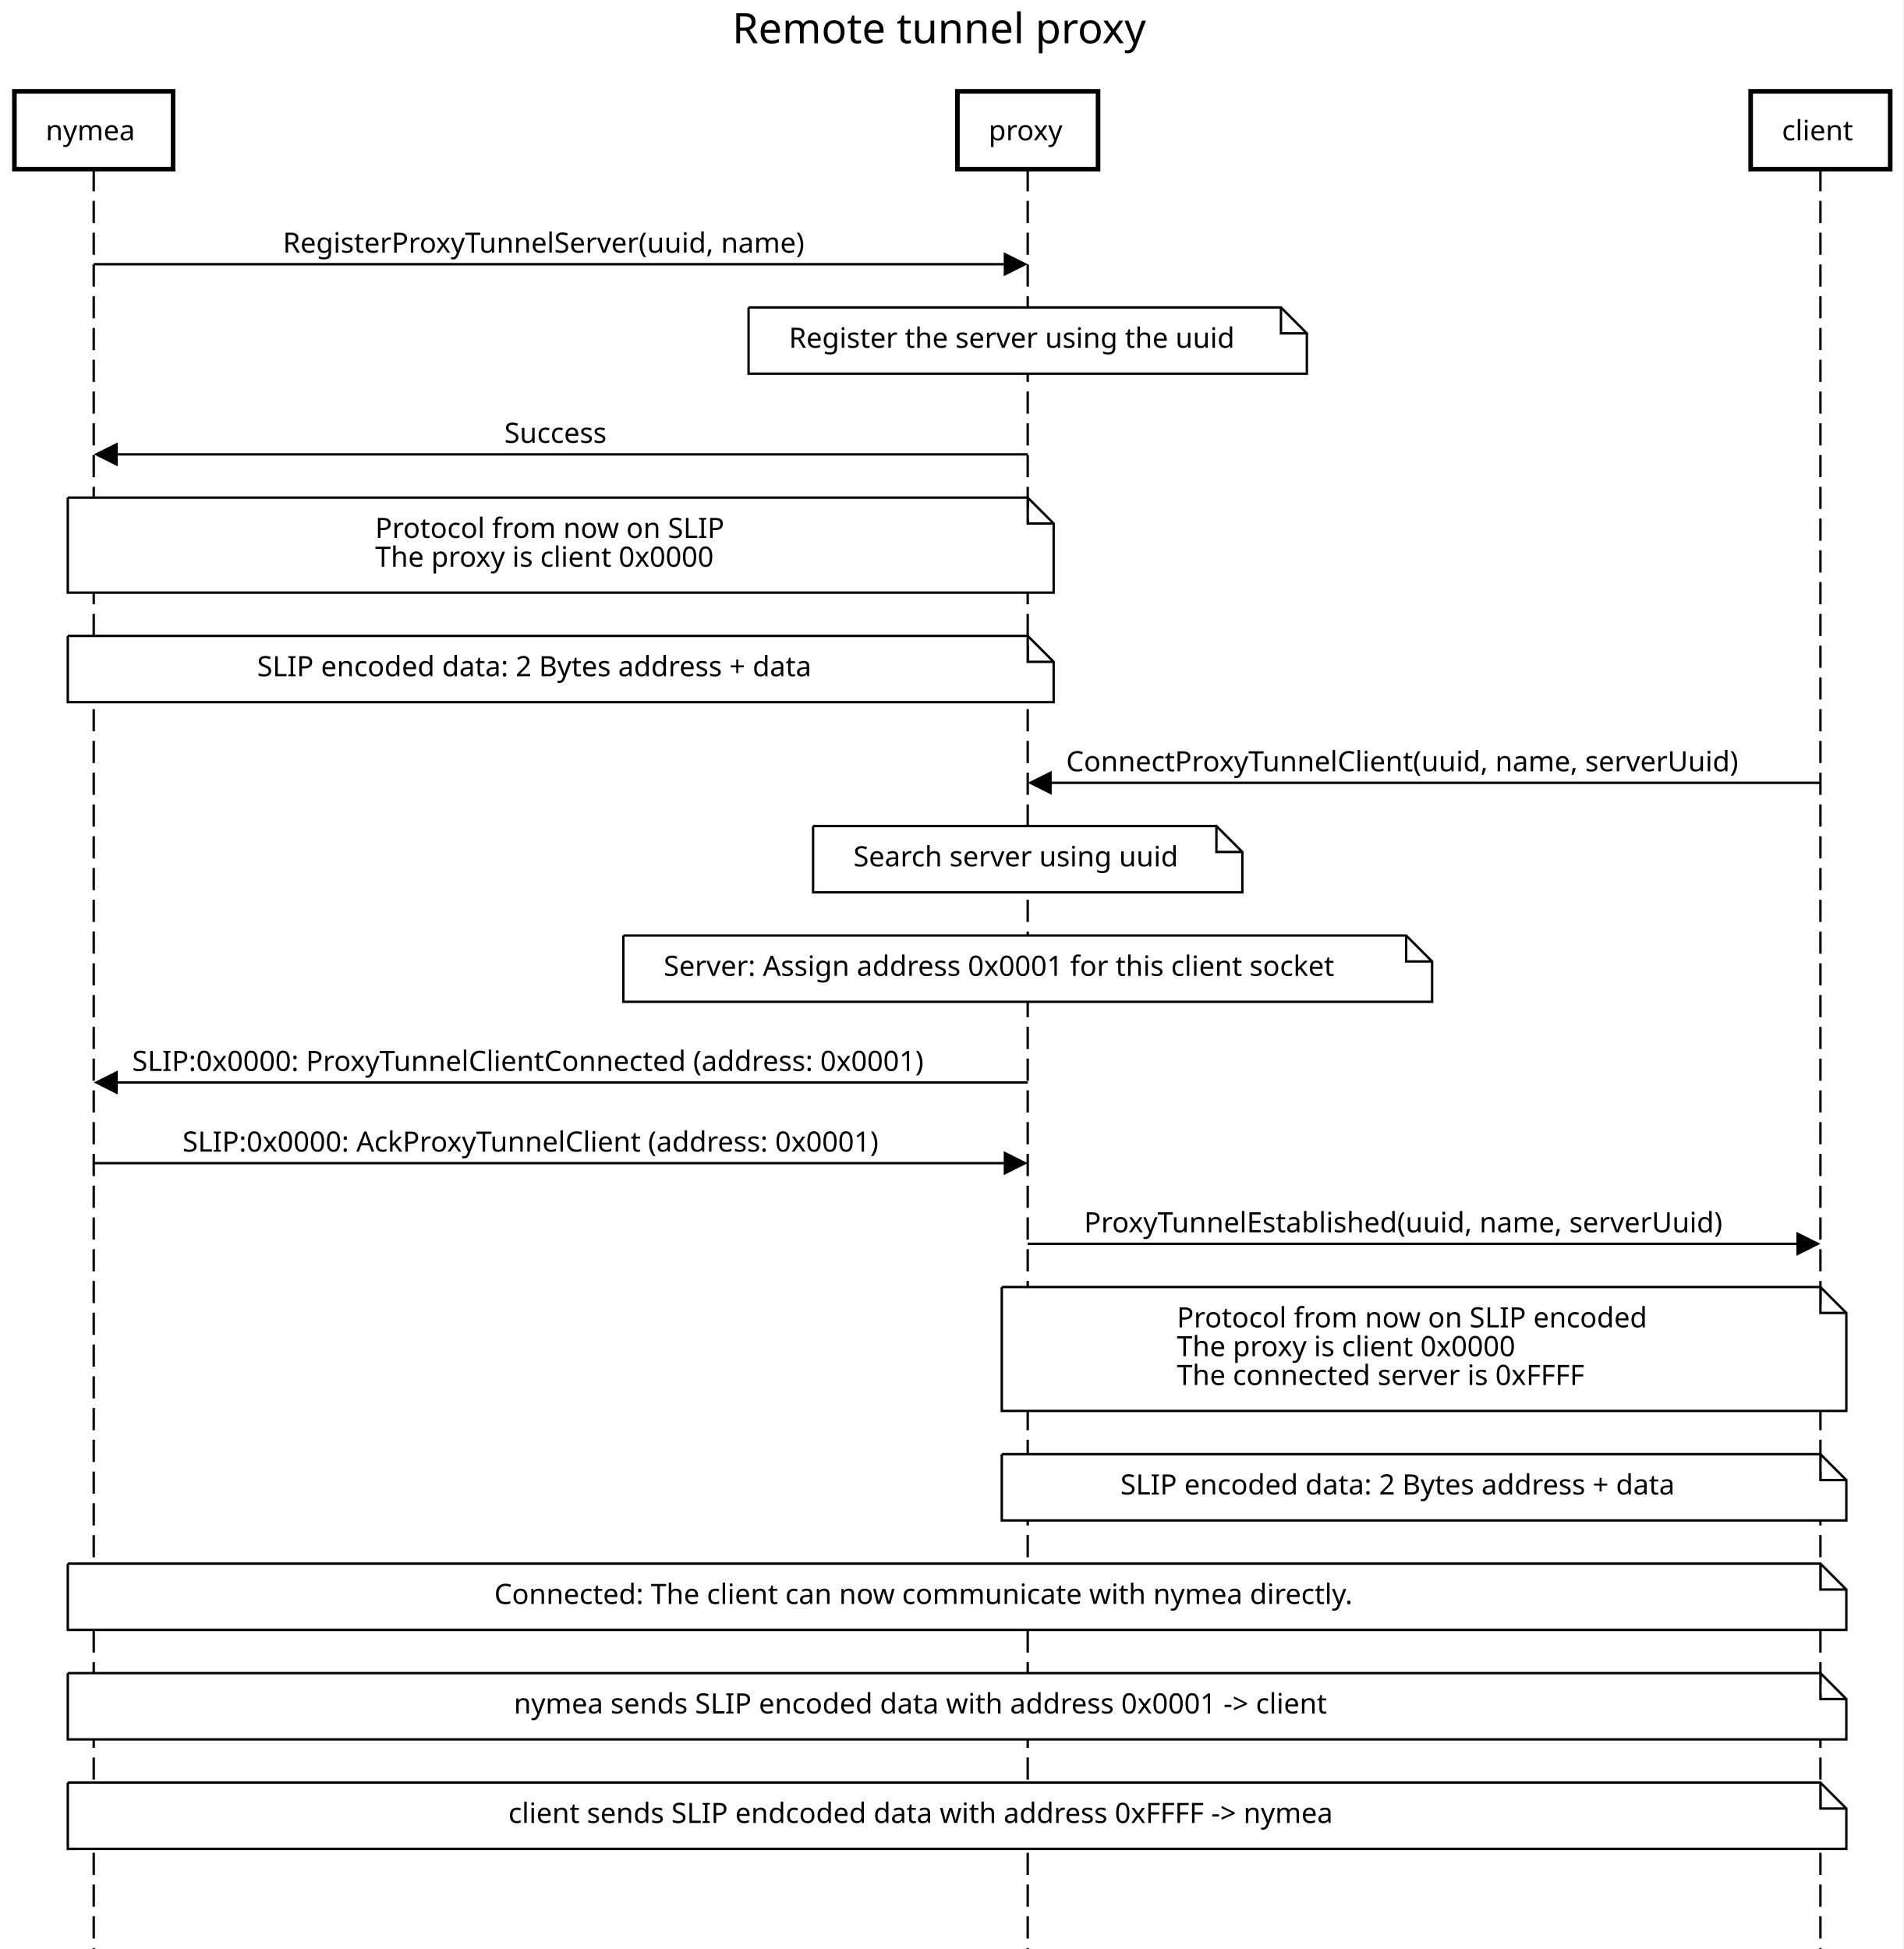
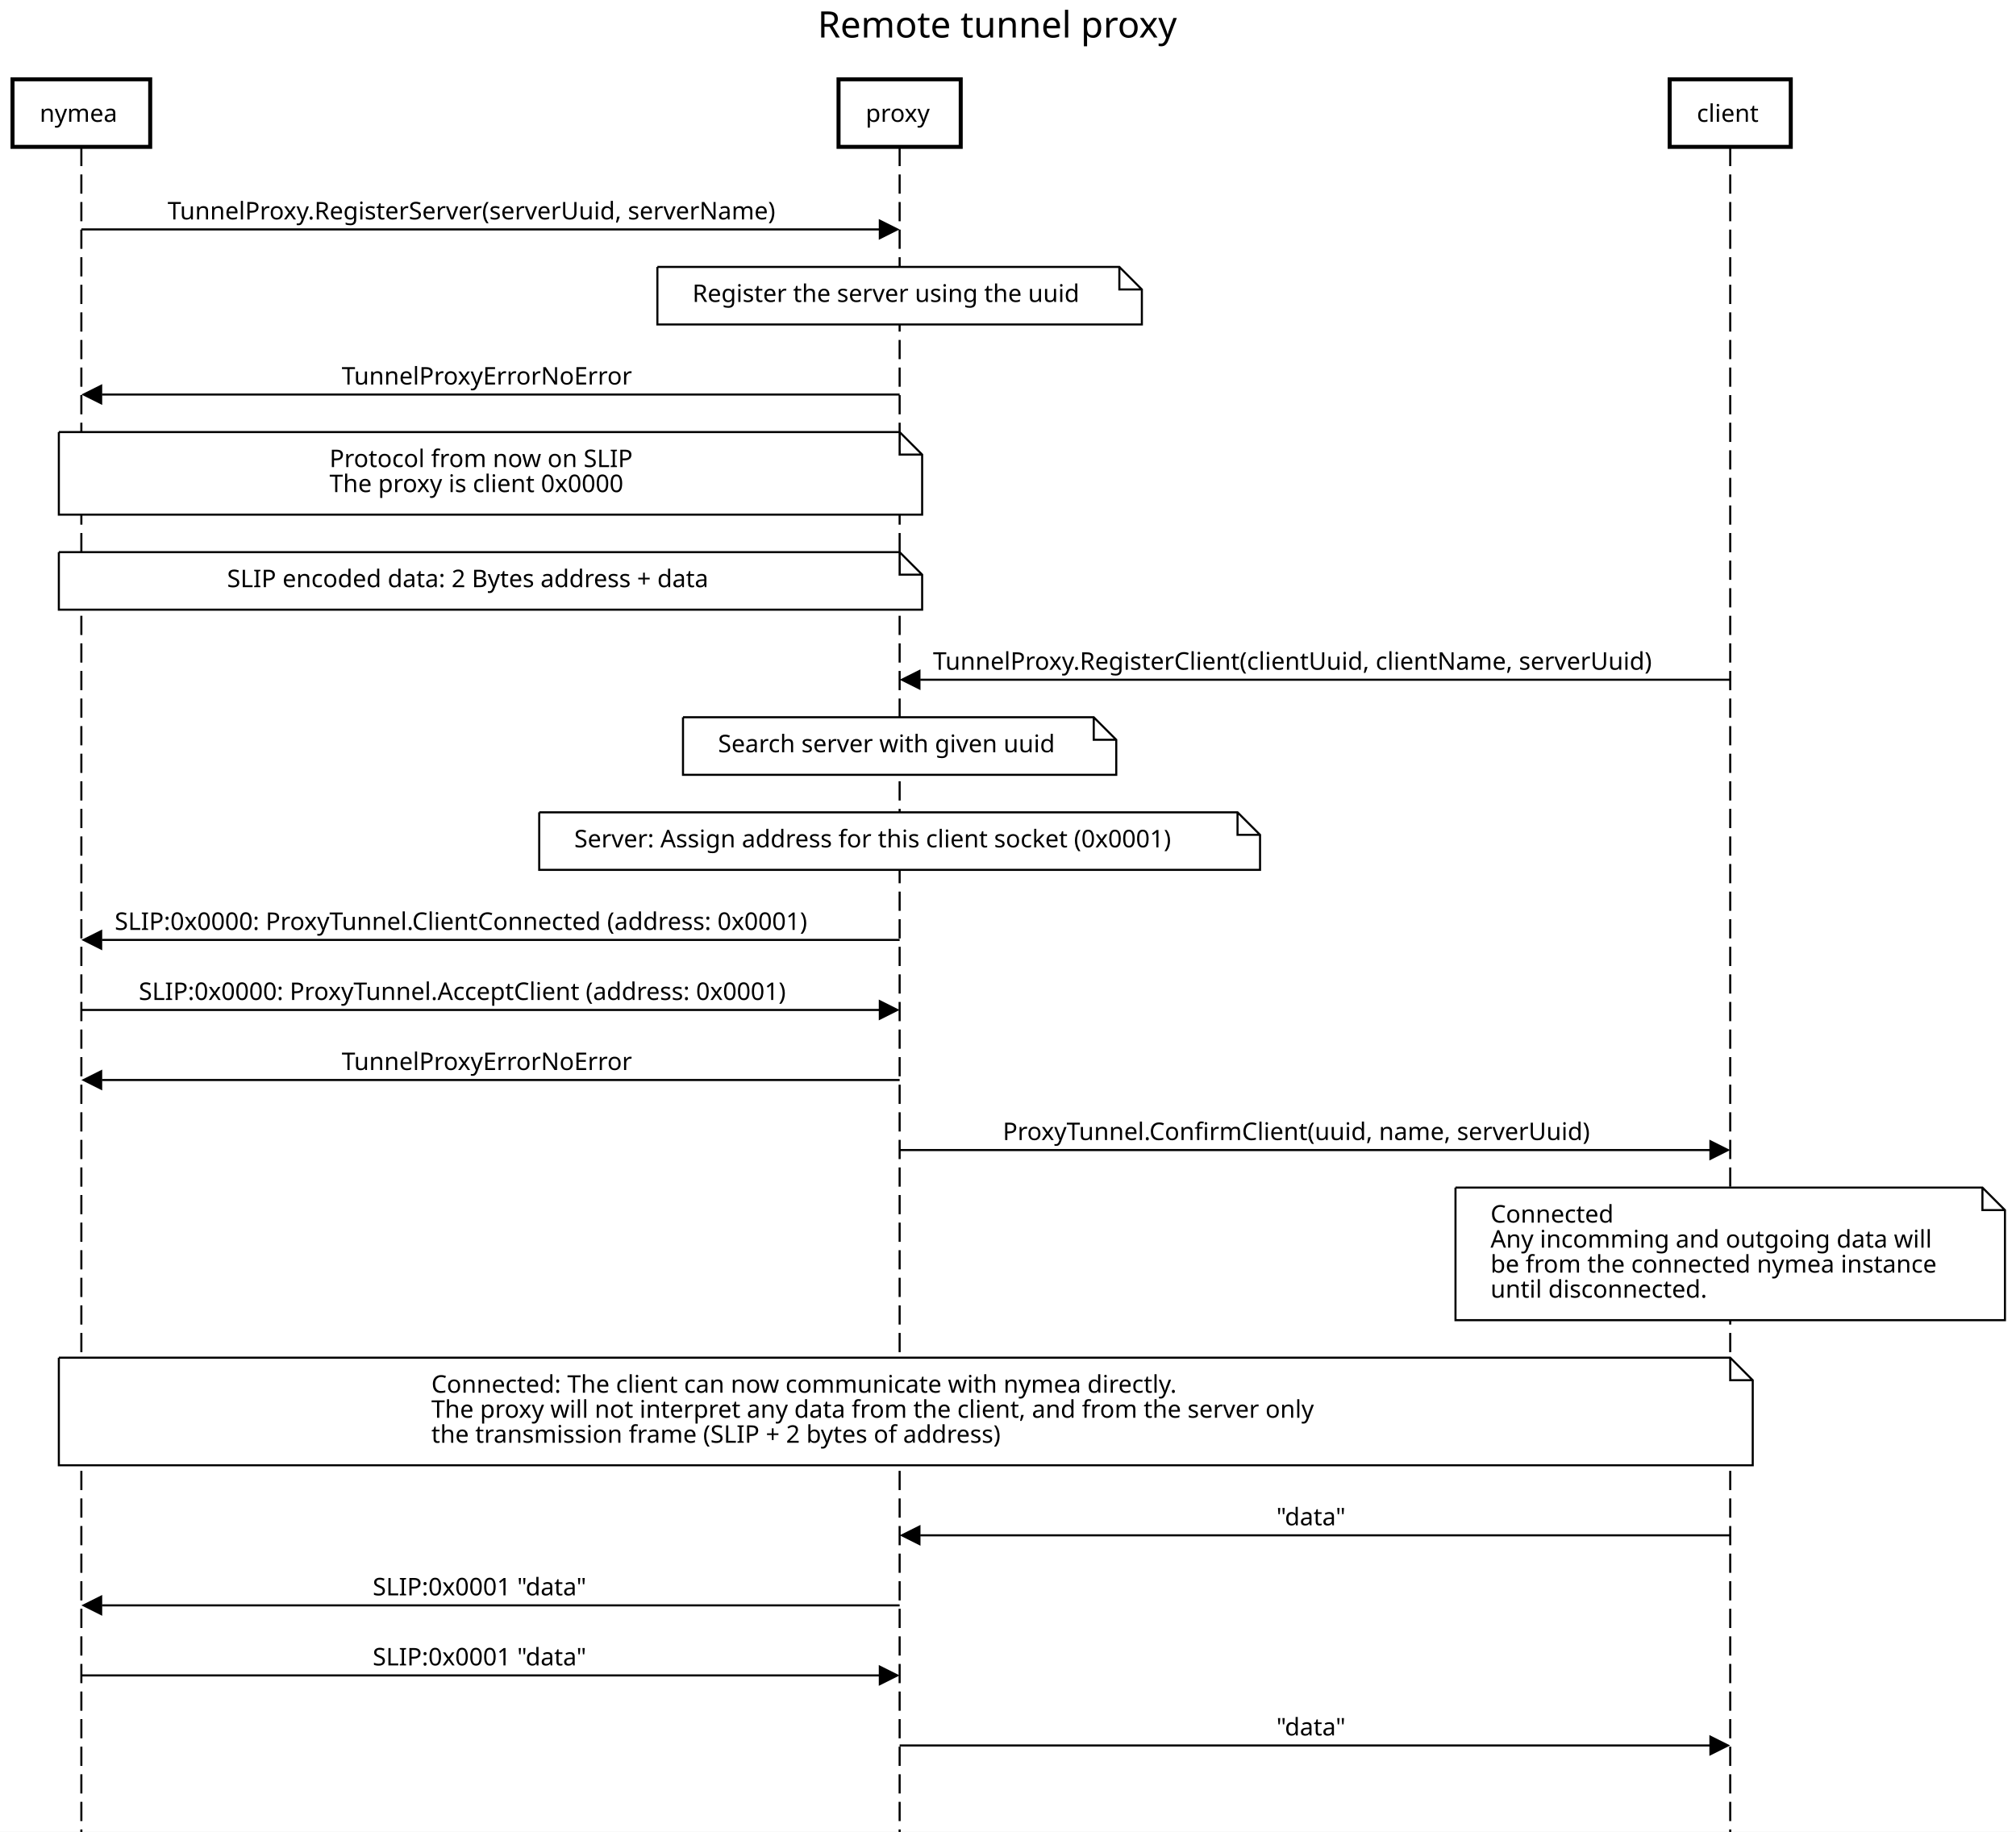
- <svg xmlns="http://www.w3.org/2000/svg" version="1.1" width="996" height="1020">
+ <svg xmlns="http://www.w3.org/2000/svg" version="1.1" width="1215" height="1104">
  <defs />
  <g>
    <g />
    <g />
    <g />
    <g />
    <g />
    <g />
    <g />
    <g />
    <g />
    <g />
    <g />
    <g />
    <g />
    <g />
    <g />
    <g />
    <g />
    <g />
    <g />
-     <g>
-       <rect fill="white" stroke="none" x="0" y="0" width="996" height="1020" />
-     </g>
-     <g>
-       <text fill="black" stroke="none" font-family="sans-serif" font-size="16.5pt" font-style="normal" font-weight="normal" text-decoration="normal" x="383.159" y="22.618" text-anchor="start" dominant-baseline="alphabetic" xml:space="preserve">Remote tunnel proxy</text>
-     </g>
-     <g />
-     <g>
-       <path fill="none" stroke="black" paint-order="fill stroke markers" d=" M 49.05 88.512 L 49.05 1020.372" stroke-miterlimit="10" stroke-width="1.257" stroke-dasharray="11.599,5.026" />
-       <path fill="none" stroke="black" paint-order="fill stroke markers" d=" M 537.793 88.512 L 537.793 1020.372" stroke-miterlimit="10" stroke-width="1.257" stroke-dasharray="11.599,5.026" />
-       <path fill="none" stroke="black" paint-order="fill stroke markers" d=" M 952.602 88.512 L 952.602 1020.372" stroke-miterlimit="10" stroke-width="1.257" stroke-dasharray="11.599,5.026" />
+     <g />
+     <g />
+     <g />
+     <g />
+     <g />
+     <g>
+       <rect fill="white" stroke="none" x="0" y="0" width="1215" height="1104" />
+     </g>
+     <g>
+       <text fill="black" stroke="none" font-family="sans-serif" font-size="16.5pt" font-style="normal" font-weight="normal" text-decoration="normal" x="492.78" y="22.618" text-anchor="start" dominant-baseline="alphabetic" xml:space="preserve">Remote tunnel proxy</text>
+     </g>
+     <g />
+     <g>
+       <path fill="none" stroke="black" paint-order="fill stroke markers" d=" M 49.031 88.512 L 49.031 1104.813" stroke-miterlimit="10" stroke-width="1.257" stroke-dasharray="11.599,5.026" />
+       <path fill="none" stroke="black" paint-order="fill stroke markers" d=" M 542.188 88.512 L 542.188 1104.813" stroke-miterlimit="10" stroke-width="1.257" stroke-dasharray="11.599,5.026" />
+       <path fill="none" stroke="black" paint-order="fill stroke markers" d=" M 1042.766 88.512 L 1042.766 1104.813" stroke-miterlimit="10" stroke-width="1.257" stroke-dasharray="11.599,5.026" />
    </g>
    <g>
      <path fill="none" stroke="none" />
      <g>
-         <path fill="white" stroke="black" paint-order="fill stroke markers" d=" M 7.539 47.799 L 90.56 47.799 L 90.56 88.512 L 7.539 88.512 L 7.539 47.799 Z" stroke-miterlimit="10" stroke-width="2.413" stroke-dasharray="" />
+         <path fill="white" stroke="black" paint-order="fill stroke markers" d=" M 7.539 47.799 L 90.523 47.799 L 90.523 88.512 L 7.539 88.512 L 7.539 47.799 Z" stroke-miterlimit="10" stroke-width="2.413" stroke-dasharray="" />
      </g>
      <g>
        <g />
        <text fill="black" stroke="none" font-family="sans-serif" font-size="11pt" font-style="normal" font-weight="normal" text-decoration="normal" x="23.9" y="73.433" text-anchor="start" dominant-baseline="alphabetic" xml:space="preserve">nymea</text>
      </g>
      <path fill="none" stroke="none" />
      <g>
-         <path fill="white" stroke="black" paint-order="fill stroke markers" d=" M 500.999 47.799 L 574.586 47.799 L 574.586 88.512 L 500.999 88.512 L 500.999 47.799 Z" stroke-miterlimit="10" stroke-width="2.413" stroke-dasharray="" />
+         <path fill="white" stroke="black" paint-order="fill stroke markers" d=" M 505.367 47.799 L 579.009 47.799 L 579.009 88.512 L 505.367 88.512 L 505.367 47.799 Z" stroke-miterlimit="10" stroke-width="2.413" stroke-dasharray="" />
      </g>
      <g>
        <g />
-         <text fill="black" stroke="none" font-family="sans-serif" font-size="11pt" font-style="normal" font-weight="normal" text-decoration="normal" x="517.359" y="73.433" text-anchor="start" dominant-baseline="alphabetic" xml:space="preserve">proxy</text>
+         <text fill="black" stroke="none" font-family="sans-serif" font-size="11pt" font-style="normal" font-weight="normal" text-decoration="normal" x="521.728" y="73.433" text-anchor="start" dominant-baseline="alphabetic" xml:space="preserve">proxy</text>
      </g>
      <path fill="none" stroke="none" />
      <g>
-         <path fill="white" stroke="black" paint-order="fill stroke markers" d=" M 916.092 47.799 L 989.113 47.799 L 989.113 88.512 L 916.092 88.512 L 916.092 47.799 Z" stroke-miterlimit="10" stroke-width="2.413" stroke-dasharray="" />
+         <path fill="white" stroke="black" paint-order="fill stroke markers" d=" M 1006.275 47.799 L 1079.258 47.799 L 1079.258 88.512 L 1006.275 88.512 L 1006.275 47.799 Z" stroke-miterlimit="10" stroke-width="2.413" stroke-dasharray="" />
      </g>
      <g>
        <g />
-         <text fill="black" stroke="none" font-family="sans-serif" font-size="11pt" font-style="normal" font-weight="normal" text-decoration="normal" x="932.452" y="73.433" text-anchor="start" dominant-baseline="alphabetic" xml:space="preserve">client</text>
-       </g>
-     </g>
-     <g>
-       <g>
-         <g>
-           <rect fill="white" stroke="none" x="145.759" y="118.669" width="295.324" height="19.602" />
-         </g>
-         <text fill="black" stroke="none" font-family="sans-serif" font-size="11pt" font-style="normal" font-weight="normal" text-decoration="normal" x="148.021" y="132.24" text-anchor="start" dominant-baseline="alphabetic" xml:space="preserve">RegisterProxyTunnelServer(uuid, name)</text>
-       </g>
-       <g>
-         <path fill="none" stroke="black" paint-order="fill stroke markers" d=" M 49.05 138.271 L 525.378 138.271" stroke-miterlimit="10" stroke-width="1.257" stroke-dasharray="" />
-         <g transform="translate(537.7927,138.2712) translate(-537.7927,-138.2712)">
-           <path fill="black" stroke="none" paint-order="stroke fill markers" d=" M 525.227 131.988 L 537.793 138.271 L 525.227 144.554 Z" />
-         </g>
-       </g>
-       <path fill="white" stroke="black" paint-order="fill stroke markers" d=" M 391.716 160.889 L 670.299 160.889 L 683.869 174.46 L 683.869 195.57 L 391.716 195.57 L 391.716 160.889 M 670.299 160.889 L 670.299 174.46 L 683.869 174.46" stroke-miterlimit="10" stroke-width="1.257" stroke-dasharray="" />
-       <g>
-         <text fill="black" stroke="none" font-family="sans-serif" font-size="11pt" font-style="normal" font-weight="normal" text-decoration="normal" x="412.826" y="181.999" text-anchor="start" dominant-baseline="alphabetic" xml:space="preserve">Register the server using the uuid</text>
-       </g>
-       <g>
-         <g>
-           <rect fill="white" stroke="none" x="261.643" y="218.188" width="63.557" height="19.602" />
-         </g>
-         <text fill="black" stroke="none" font-family="sans-serif" font-size="11pt" font-style="normal" font-weight="normal" text-decoration="normal" x="263.905" y="231.759" text-anchor="start" dominant-baseline="alphabetic" xml:space="preserve">Success</text>
-       </g>
-       <g>
-         <path fill="none" stroke="black" paint-order="fill stroke markers" d=" M 537.793 237.79 L 61.464 237.79" stroke-miterlimit="10" stroke-width="1.257" stroke-dasharray="" />
-         <g transform="translate(49.04966,237.7903) translate(-49.04966,-237.7903)">
-           <path fill="black" stroke="none" paint-order="stroke fill markers" d=" M 61.615 231.508 L 49.05 237.79 L 61.615 244.073 Z" />
-         </g>
-       </g>
-       <path fill="white" stroke="black" paint-order="fill stroke markers" d=" M 35.479 260.408 L 537.793 260.408 L 551.363 273.979 L 551.363 310.168 L 35.479 310.168 L 35.479 260.408 M 537.793 260.408 L 537.793 273.979 L 551.363 273.979" stroke-miterlimit="10" stroke-width="1.257" stroke-dasharray="" />
-       <g>
-         <text fill="black" stroke="none" font-family="sans-serif" font-size="11pt" font-style="normal" font-weight="normal" text-decoration="normal" x="196.338" y="281.518" text-anchor="start" dominant-baseline="alphabetic" xml:space="preserve">Protocol from now on SLIP</text>
-         <text fill="black" stroke="none" font-family="sans-serif" font-size="11pt" font-style="normal" font-weight="normal" text-decoration="normal" x="196.338" y="296.597" text-anchor="start" dominant-baseline="alphabetic" xml:space="preserve">The proxy is client 0x0000</text>
-       </g>
-       <path fill="white" stroke="black" paint-order="fill stroke markers" d=" M 35.479 332.786 L 537.793 332.786 L 551.363 346.357 L 551.363 367.467 L 35.479 367.467 L 35.479 332.786 M 537.793 332.786 L 537.793 346.357 L 551.363 346.357" stroke-miterlimit="10" stroke-width="1.257" stroke-dasharray="" />
-       <g>
-         <text fill="black" stroke="none" font-family="sans-serif" font-size="11pt" font-style="normal" font-weight="normal" text-decoration="normal" x="134.538" y="353.896" text-anchor="start" dominant-baseline="alphabetic" xml:space="preserve">SLIP encoded data: 2 Bytes address + data</text>
-       </g>
-       <g>
-         <g>
-           <rect fill="white" stroke="none" x="555.636" y="390.085" width="379.124" height="19.602" />
-         </g>
-         <text fill="black" stroke="none" font-family="sans-serif" font-size="11pt" font-style="normal" font-weight="normal" text-decoration="normal" x="557.898" y="403.655" text-anchor="start" dominant-baseline="alphabetic" xml:space="preserve">ConnectProxyTunnelClient(uuid, name, serverUuid)</text>
-       </g>
-       <g>
-         <path fill="none" stroke="black" paint-order="fill stroke markers" d=" M 952.602 409.687 L 550.207 409.687" stroke-miterlimit="10" stroke-width="1.257" stroke-dasharray="" />
-         <g transform="translate(537.7927,409.6869) translate(-537.7927,-409.6869)">
-           <path fill="black" stroke="none" paint-order="stroke fill markers" d=" M 550.358 403.404 L 537.793 409.687 L 550.358 415.97 Z" />
-         </g>
-       </g>
-       <path fill="white" stroke="black" paint-order="fill stroke markers" d=" M 425.483 432.305 L 636.532 432.305 L 650.103 445.876 L 650.103 466.986 L 425.483 466.986 L 425.483 432.305 M 636.532 432.305 L 636.532 445.876 L 650.103 445.876" stroke-miterlimit="10" stroke-width="1.257" stroke-dasharray="" />
-       <g>
-         <text fill="black" stroke="none" font-family="sans-serif" font-size="11pt" font-style="normal" font-weight="normal" text-decoration="normal" x="446.593" y="453.415" text-anchor="start" dominant-baseline="alphabetic" xml:space="preserve">Search server using uuid</text>
-       </g>
-       <path fill="white" stroke="black" paint-order="fill stroke markers" d=" M 326.183 489.604 L 735.832 489.604 L 749.403 503.175 L 749.403 524.285 L 326.183 524.285 L 326.183 489.604 M 735.832 489.604 L 735.832 503.175 L 749.403 503.175" stroke-miterlimit="10" stroke-width="1.257" stroke-dasharray="" />
-       <g>
-         <text fill="black" stroke="none" font-family="sans-serif" font-size="11pt" font-style="normal" font-weight="normal" text-decoration="normal" x="347.293" y="510.714" text-anchor="start" dominant-baseline="alphabetic" xml:space="preserve">Server: Assign address 0x0001 for this client socket</text>
-       </g>
-       <g>
-         <g>
-           <rect fill="white" stroke="none" x="66.893" y="546.903" width="453.057" height="19.602" />
-         </g>
-         <text fill="black" stroke="none" font-family="sans-serif" font-size="11pt" font-style="normal" font-weight="normal" text-decoration="normal" x="69.155" y="560.473" text-anchor="start" dominant-baseline="alphabetic" xml:space="preserve">SLIP:0x0000: ProxyTunnelClientConnected (address: 0x0001)</text>
-       </g>
-       <g>
-         <path fill="none" stroke="black" paint-order="fill stroke markers" d=" M 537.793 566.505 L 61.464 566.505" stroke-miterlimit="10" stroke-width="1.257" stroke-dasharray="" />
-         <g transform="translate(49.04966,566.5049) translate(-49.04966,-566.5049)">
-           <path fill="black" stroke="none" paint-order="stroke fill markers" d=" M 61.615 560.222 L 49.05 566.505 L 61.615 572.788 Z" />
-         </g>
-       </g>
-       <g>
-         <g>
-           <rect fill="white" stroke="none" x="93.226" y="589.123" width="400.39" height="19.602" />
-         </g>
-         <text fill="black" stroke="none" font-family="sans-serif" font-size="11pt" font-style="normal" font-weight="normal" text-decoration="normal" x="95.488" y="602.694" text-anchor="start" dominant-baseline="alphabetic" xml:space="preserve">SLIP:0x0000: AckProxyTunnelClient (address: 0x0001)</text>
-       </g>
-       <g>
-         <path fill="none" stroke="black" paint-order="fill stroke markers" d=" M 49.05 608.725 L 525.378 608.725" stroke-miterlimit="10" stroke-width="1.257" stroke-dasharray="" />
-         <g transform="translate(537.7927,608.7251) translate(-537.7927,-608.7251)">
-           <path fill="black" stroke="none" paint-order="stroke fill markers" d=" M 525.227 602.442 L 537.793 608.725 L 525.227 615.008 Z" />
-         </g>
-       </g>
-       <g>
-         <g>
-           <rect fill="white" stroke="none" x="565.019" y="631.343" width="360.357" height="19.602" />
-         </g>
-         <text fill="black" stroke="none" font-family="sans-serif" font-size="11pt" font-style="normal" font-weight="normal" text-decoration="normal" x="567.281" y="644.914" text-anchor="start" dominant-baseline="alphabetic" xml:space="preserve">ProxyTunnelEstablished(uuid, name, serverUuid)</text>
-       </g>
-       <g>
-         <path fill="none" stroke="black" paint-order="fill stroke markers" d=" M 537.793 650.945 L 940.188 650.945" stroke-miterlimit="10" stroke-width="1.257" stroke-dasharray="" />
-         <g transform="translate(952.6025,650.9453) translate(-952.6025,-650.9453)">
-           <path fill="black" stroke="none" paint-order="stroke fill markers" d=" M 940.037 644.663 L 952.602 650.945 L 940.037 657.228 Z" />
-         </g>
-       </g>
-       <path fill="white" stroke="black" paint-order="fill stroke markers" d=" M 524.222 673.563 L 952.602 673.563 L 966.173 687.134 L 966.173 738.401 L 524.222 738.401 L 524.222 673.563 M 952.602 673.563 L 952.602 687.134 L 966.173 687.134" stroke-miterlimit="10" stroke-width="1.257" stroke-dasharray="" />
-       <g>
-         <text fill="black" stroke="none" font-family="sans-serif" font-size="11pt" font-style="normal" font-weight="normal" text-decoration="normal" x="615.831" y="694.673" text-anchor="start" dominant-baseline="alphabetic" xml:space="preserve">Protocol from now on SLIP encoded</text>
-         <text fill="black" stroke="none" font-family="sans-serif" font-size="11pt" font-style="normal" font-weight="normal" text-decoration="normal" x="615.831" y="709.752" text-anchor="start" dominant-baseline="alphabetic" xml:space="preserve">The proxy is client 0x0000</text>
-         <text fill="black" stroke="none" font-family="sans-serif" font-size="11pt" font-style="normal" font-weight="normal" text-decoration="normal" x="615.831" y="724.831" text-anchor="start" dominant-baseline="alphabetic" xml:space="preserve">The connected server is 0xFFFF</text>
-       </g>
-       <path fill="white" stroke="black" paint-order="fill stroke markers" d=" M 524.222 761.019 L 952.602 761.019 L 966.173 774.59 L 966.173 795.7 L 524.222 795.7 L 524.222 761.019 M 952.602 761.019 L 952.602 774.59 L 966.173 774.59" stroke-miterlimit="10" stroke-width="1.257" stroke-dasharray="" />
-       <g>
-         <text fill="black" stroke="none" font-family="sans-serif" font-size="11pt" font-style="normal" font-weight="normal" text-decoration="normal" x="586.314" y="782.13" text-anchor="start" dominant-baseline="alphabetic" xml:space="preserve">SLIP encoded data: 2 Bytes address + data</text>
-       </g>
-       <path fill="white" stroke="black" paint-order="fill stroke markers" d=" M 35.479 818.318 L 952.602 818.318 L 966.173 831.889 L 966.173 852.999 L 35.479 852.999 L 35.479 818.318 M 952.602 818.318 L 952.602 831.889 L 966.173 831.889" stroke-miterlimit="10" stroke-width="1.257" stroke-dasharray="" />
-       <g>
-         <text fill="black" stroke="none" font-family="sans-serif" font-size="11pt" font-style="normal" font-weight="normal" text-decoration="normal" x="258.643" y="839.428" text-anchor="start" dominant-baseline="alphabetic" xml:space="preserve">Connected: The client can now communicate with nymea directly.</text>
-       </g>
-       <path fill="white" stroke="black" paint-order="fill stroke markers" d=" M 35.479 875.617 L 952.602 875.617 L 966.173 889.188 L 966.173 910.298 L 35.479 910.298 L 35.479 875.617 M 952.602 875.617 L 952.602 889.188 L 966.173 889.188" stroke-miterlimit="10" stroke-width="1.257" stroke-dasharray="" />
-       <g>
-         <text fill="black" stroke="none" font-family="sans-serif" font-size="11pt" font-style="normal" font-weight="normal" text-decoration="normal" x="268.893" y="896.727" text-anchor="start" dominant-baseline="alphabetic" xml:space="preserve">nymea sends SLIP encoded data with address 0x0001 -&gt; client</text>
-       </g>
-       <path fill="white" stroke="black" paint-order="fill stroke markers" d=" M 35.479 932.916 L 952.602 932.916 L 966.173 946.487 L 966.173 967.597 L 35.479 967.597 L 35.479 932.916 M 952.602 932.916 L 952.602 946.487 L 966.173 946.487" stroke-miterlimit="10" stroke-width="1.257" stroke-dasharray="" />
-       <g>
-         <text fill="black" stroke="none" font-family="sans-serif" font-size="11pt" font-style="normal" font-weight="normal" text-decoration="normal" x="266.043" y="954.026" text-anchor="start" dominant-baseline="alphabetic" xml:space="preserve">client sends SLIP endcoded data with address 0xFFFF -&gt; nymea</text>
+         <text fill="black" stroke="none" font-family="sans-serif" font-size="11pt" font-style="normal" font-weight="normal" text-decoration="normal" x="1022.635" y="73.433" text-anchor="start" dominant-baseline="alphabetic" xml:space="preserve">client</text>
+       </g>
+     </g>
+     <g>
+       <g>
+         <g>
+           <rect fill="white" stroke="none" x="98.756" y="118.669" width="393.708" height="19.602" />
+         </g>
+         <text fill="black" stroke="none" font-family="sans-serif" font-size="11pt" font-style="normal" font-weight="normal" text-decoration="normal" x="101.018" y="132.24" text-anchor="start" dominant-baseline="alphabetic" xml:space="preserve">TunnelProxy.RegisterServer(serverUuid, serverName)</text>
+       </g>
+       <g>
+         <path fill="none" stroke="black" paint-order="fill stroke markers" d=" M 49.031 138.271 L 529.774 138.271" stroke-miterlimit="10" stroke-width="1.257" stroke-dasharray="" />
+         <g transform="translate(542.1883,138.2712) translate(-542.1883,-138.2712)">
+           <path fill="black" stroke="none" paint-order="stroke fill markers" d=" M 529.623 131.988 L 542.188 138.271 L 529.623 144.554 Z" />
+         </g>
+       </g>
+       <path fill="white" stroke="black" paint-order="fill stroke markers" d=" M 396.197 160.889 L 674.609 160.889 L 688.18 174.46 L 688.18 195.57 L 396.197 195.57 L 396.197 160.889 M 674.609 160.889 L 674.609 174.46 L 688.18 174.46" stroke-miterlimit="10" stroke-width="1.257" stroke-dasharray="" />
+       <g>
+         <text fill="black" stroke="none" font-family="sans-serif" font-size="11pt" font-style="normal" font-weight="normal" text-decoration="normal" x="417.307" y="181.999" text-anchor="start" dominant-baseline="alphabetic" xml:space="preserve">Register the server using the uuid</text>
+       </g>
+       <g>
+         <g>
+           <rect fill="white" stroke="none" x="203.69" y="218.188" width="183.839" height="19.602" />
+         </g>
+         <text fill="black" stroke="none" font-family="sans-serif" font-size="11pt" font-style="normal" font-weight="normal" text-decoration="normal" x="205.952" y="231.759" text-anchor="start" dominant-baseline="alphabetic" xml:space="preserve">TunnelProxyErrorNoError</text>
+       </g>
+       <g>
+         <path fill="none" stroke="black" paint-order="fill stroke markers" d=" M 542.188 237.79 L 61.446 237.79" stroke-miterlimit="10" stroke-width="1.257" stroke-dasharray="" />
+         <g transform="translate(49.03124,237.7903) translate(-49.03124,-237.7903)">
+           <path fill="black" stroke="none" paint-order="stroke fill markers" d=" M 61.597 231.508 L 49.031 237.79 L 61.597 244.073 Z" />
+         </g>
+       </g>
+       <path fill="white" stroke="black" paint-order="fill stroke markers" d=" M 35.46 260.408 L 542.188 260.408 L 555.759 273.979 L 555.759 310.168 L 35.46 310.168 L 35.46 260.408 M 542.188 260.408 L 542.188 273.979 L 555.759 273.979" stroke-miterlimit="10" stroke-width="1.257" stroke-dasharray="" />
+       <g>
+         <text fill="black" stroke="none" font-family="sans-serif" font-size="11pt" font-style="normal" font-weight="normal" text-decoration="normal" x="198.583" y="281.518" text-anchor="start" dominant-baseline="alphabetic" xml:space="preserve">Protocol from now on SLIP</text>
+         <text fill="black" stroke="none" font-family="sans-serif" font-size="11pt" font-style="normal" font-weight="normal" text-decoration="normal" x="198.583" y="296.597" text-anchor="start" dominant-baseline="alphabetic" xml:space="preserve">The proxy is client 0x0000</text>
+       </g>
+       <path fill="white" stroke="black" paint-order="fill stroke markers" d=" M 35.46 332.786 L 542.188 332.786 L 555.759 346.357 L 555.759 367.467 L 35.46 367.467 L 35.46 332.786 M 542.188 332.786 L 542.188 346.357 L 555.759 346.357" stroke-miterlimit="10" stroke-width="1.257" stroke-dasharray="" />
+       <g>
+         <text fill="black" stroke="none" font-family="sans-serif" font-size="11pt" font-style="normal" font-weight="normal" text-decoration="normal" x="136.847" y="353.896" text-anchor="start" dominant-baseline="alphabetic" xml:space="preserve">SLIP encoded data: 2 Bytes address + data</text>
+       </g>
+       <g>
+         <g>
+           <rect fill="white" stroke="none" x="560.031" y="390.085" width="464.892" height="19.602" />
+         </g>
+         <text fill="black" stroke="none" font-family="sans-serif" font-size="11pt" font-style="normal" font-weight="normal" text-decoration="normal" x="562.293" y="403.655" text-anchor="start" dominant-baseline="alphabetic" xml:space="preserve">TunnelProxy.RegisterClient(clientUuid, clientName, serverUuid)</text>
+       </g>
+       <g>
+         <path fill="none" stroke="black" paint-order="fill stroke markers" d=" M 1042.766 409.687 L 554.603 409.687" stroke-miterlimit="10" stroke-width="1.257" stroke-dasharray="" />
+         <g transform="translate(542.1883,409.6869) translate(-542.1883,-409.6869)">
+           <path fill="black" stroke="none" paint-order="stroke fill markers" d=" M 554.754 403.404 L 542.188 409.687 L 554.754 415.97 Z" />
+         </g>
+       </g>
+       <path fill="white" stroke="black" paint-order="fill stroke markers" d=" M 411.631 432.305 L 659.175 432.305 L 672.746 445.876 L 672.746 466.986 L 411.631 466.986 L 411.631 432.305 M 659.175 432.305 L 659.175 445.876 L 672.746 445.876" stroke-miterlimit="10" stroke-width="1.257" stroke-dasharray="" />
+       <g>
+         <text fill="black" stroke="none" font-family="sans-serif" font-size="11pt" font-style="normal" font-weight="normal" text-decoration="normal" x="432.741" y="453.415" text-anchor="start" dominant-baseline="alphabetic" xml:space="preserve">Search server with given uuid</text>
+       </g>
+       <path fill="white" stroke="black" paint-order="fill stroke markers" d=" M 324.973 489.604 L 745.833 489.604 L 759.404 503.175 L 759.404 524.285 L 324.973 524.285 L 324.973 489.604 M 745.833 489.604 L 745.833 503.175 L 759.404 503.175" stroke-miterlimit="10" stroke-width="1.257" stroke-dasharray="" />
+       <g>
+         <text fill="black" stroke="none" font-family="sans-serif" font-size="11pt" font-style="normal" font-weight="normal" text-decoration="normal" x="346.083" y="510.714" text-anchor="start" dominant-baseline="alphabetic" xml:space="preserve">Server: Assign address for this client socket (0x0001)</text>
+       </g>
+       <g>
+         <g>
+           <rect fill="white" stroke="none" x="66.874" y="546.903" width="457.471" height="19.602" />
+         </g>
+         <text fill="black" stroke="none" font-family="sans-serif" font-size="11pt" font-style="normal" font-weight="normal" text-decoration="normal" x="69.136" y="560.473" text-anchor="start" dominant-baseline="alphabetic" xml:space="preserve">SLIP:0x0000: ProxyTunnel.ClientConnected (address: 0x0001)</text>
+       </g>
+       <g>
+         <path fill="none" stroke="black" paint-order="fill stroke markers" d=" M 542.188 566.505 L 61.446 566.505" stroke-miterlimit="10" stroke-width="1.257" stroke-dasharray="" />
+         <g transform="translate(49.03124,566.5049) translate(-49.03124,-566.5049)">
+           <path fill="black" stroke="none" paint-order="stroke fill markers" d=" M 61.597 560.222 L 49.031 566.505 L 61.597 572.788 Z" />
+         </g>
+       </g>
+       <g>
+         <g>
+           <rect fill="white" stroke="none" x="81.374" y="589.123" width="428.471" height="19.602" />
+         </g>
+         <text fill="black" stroke="none" font-family="sans-serif" font-size="11pt" font-style="normal" font-weight="normal" text-decoration="normal" x="83.636" y="602.694" text-anchor="start" dominant-baseline="alphabetic" xml:space="preserve">SLIP:0x0000: ProxyTunnel.AcceptClient (address: 0x0001)</text>
+       </g>
+       <g>
+         <path fill="none" stroke="black" paint-order="fill stroke markers" d=" M 49.031 608.725 L 529.774 608.725" stroke-miterlimit="10" stroke-width="1.257" stroke-dasharray="" />
+         <g transform="translate(542.1883,608.7251) translate(-542.1883,-608.7251)">
+           <path fill="black" stroke="none" paint-order="stroke fill markers" d=" M 529.623 602.442 L 542.188 608.725 L 529.623 615.008 Z" />
+         </g>
+       </g>
+       <g>
+         <g>
+           <rect fill="white" stroke="none" x="203.69" y="631.343" width="183.839" height="19.602" />
+         </g>
+         <text fill="black" stroke="none" font-family="sans-serif" font-size="11pt" font-style="normal" font-weight="normal" text-decoration="normal" x="205.952" y="644.914" text-anchor="start" dominant-baseline="alphabetic" xml:space="preserve">TunnelProxyErrorNoError</text>
+       </g>
+       <g>
+         <path fill="none" stroke="black" paint-order="fill stroke markers" d=" M 542.188 650.945 L 61.446 650.945" stroke-miterlimit="10" stroke-width="1.257" stroke-dasharray="" />
+         <g transform="translate(49.03124,650.9453) translate(-49.03124,-650.9453)">
+           <path fill="black" stroke="none" paint-order="stroke fill markers" d=" M 61.597 644.663 L 49.031 650.945 L 61.597 657.228 Z" />
+         </g>
+       </g>
+       <g>
+         <g>
+           <rect fill="white" stroke="none" x="602.097" y="673.563" width="380.76" height="19.602" />
+         </g>
+         <text fill="black" stroke="none" font-family="sans-serif" font-size="11pt" font-style="normal" font-weight="normal" text-decoration="normal" x="604.359" y="687.134" text-anchor="start" dominant-baseline="alphabetic" xml:space="preserve">ProxyTunnel.ConfirmClient(uuid, name, serverUuid)</text>
+       </g>
+       <g>
+         <path fill="none" stroke="black" paint-order="fill stroke markers" d=" M 542.188 693.166 L 1030.352 693.166" stroke-miterlimit="10" stroke-width="1.257" stroke-dasharray="" />
+         <g transform="translate(1042.766,693.1655) translate(-1042.766,-693.1655)">
+           <path fill="black" stroke="none" paint-order="stroke fill markers" d=" M 1030.201 686.883 L 1042.766 693.166 L 1030.201 699.448 Z" />
+         </g>
+       </g>
+       <path fill="white" stroke="black" paint-order="fill stroke markers" d=" M 877.196 715.783 L 1194.766 715.783 L 1208.337 729.354 L 1208.337 795.7 L 877.196 795.7 L 877.196 715.783 M 1194.766 715.783 L 1194.766 729.354 L 1208.337 729.354" stroke-miterlimit="10" stroke-width="1.257" stroke-dasharray="" />
+       <g>
+         <text fill="black" stroke="none" font-family="sans-serif" font-size="11pt" font-style="normal" font-weight="normal" text-decoration="normal" x="898.306" y="736.894" text-anchor="start" dominant-baseline="alphabetic" xml:space="preserve">Connected</text>
+         <text fill="black" stroke="none" font-family="sans-serif" font-size="11pt" font-style="normal" font-weight="normal" text-decoration="normal" x="898.306" y="751.972" text-anchor="start" dominant-baseline="alphabetic" xml:space="preserve">Any incomming and outgoing data will</text>
+         <text fill="black" stroke="none" font-family="sans-serif" font-size="11pt" font-style="normal" font-weight="normal" text-decoration="normal" x="898.306" y="767.051" text-anchor="start" dominant-baseline="alphabetic" xml:space="preserve">be from the connected nymea instance</text>
+         <text fill="black" stroke="none" font-family="sans-serif" font-size="11pt" font-style="normal" font-weight="normal" text-decoration="normal" x="898.306" y="782.13" text-anchor="start" dominant-baseline="alphabetic" xml:space="preserve">until disconnected.</text>
+       </g>
+       <path fill="white" stroke="black" paint-order="fill stroke markers" d=" M 35.46 818.318 L 1042.766 818.318 L 1056.337 831.889 L 1056.337 883.156 L 35.46 883.156 L 35.46 818.318 M 1042.766 818.318 L 1042.766 831.889 L 1056.337 831.889" stroke-miterlimit="10" stroke-width="1.257" stroke-dasharray="" />
+       <g>
+         <text fill="black" stroke="none" font-family="sans-serif" font-size="11pt" font-style="normal" font-weight="normal" text-decoration="normal" x="259.978" y="839.428" text-anchor="start" dominant-baseline="alphabetic" xml:space="preserve">Connected: The client can now communicate with nymea directly.</text>
+         <text fill="black" stroke="none" font-family="sans-serif" font-size="11pt" font-style="normal" font-weight="normal" text-decoration="normal" x="259.978" y="854.507" text-anchor="start" dominant-baseline="alphabetic" xml:space="preserve">The proxy will not interpret any data from the client, and from the server only</text>
+         <text fill="black" stroke="none" font-family="sans-serif" font-size="11pt" font-style="normal" font-weight="normal" text-decoration="normal" x="259.978" y="869.586" text-anchor="start" dominant-baseline="alphabetic" xml:space="preserve">the transmission frame (SLIP + 2 bytes of address)</text>
+       </g>
+       <g>
+         <g>
+           <rect fill="white" stroke="none" x="766.979" y="905.774" width="50.997" height="19.602" />
+         </g>
+         <text fill="black" stroke="none" font-family="sans-serif" font-size="11pt" font-style="normal" font-weight="normal" text-decoration="normal" x="769.241" y="919.345" text-anchor="start" dominant-baseline="alphabetic" xml:space="preserve">"data"</text>
+       </g>
+       <g>
+         <path fill="none" stroke="black" paint-order="fill stroke markers" d=" M 1042.766 925.377 L 554.603 925.377" stroke-miterlimit="10" stroke-width="1.257" stroke-dasharray="" />
+         <g transform="translate(542.1883,925.3767) translate(-542.1883,-925.3767)">
+           <path fill="black" stroke="none" paint-order="stroke fill markers" d=" M 554.754 919.094 L 542.188 925.377 L 554.754 931.659 Z" />
+         </g>
+       </g>
+       <g>
+         <g>
+           <rect fill="white" stroke="none" x="222.361" y="947.995" width="146.497" height="19.602" />
+         </g>
+         <text fill="black" stroke="none" font-family="sans-serif" font-size="11pt" font-style="normal" font-weight="normal" text-decoration="normal" x="224.623" y="961.565" text-anchor="start" dominant-baseline="alphabetic" xml:space="preserve">SLIP:0x0001 "data"</text>
+       </g>
+       <g>
+         <path fill="none" stroke="black" paint-order="fill stroke markers" d=" M 542.188 967.597 L 61.446 967.597" stroke-miterlimit="10" stroke-width="1.257" stroke-dasharray="" />
+         <g transform="translate(49.03124,967.5969) translate(-49.03124,-967.5969)">
+           <path fill="black" stroke="none" paint-order="stroke fill markers" d=" M 61.597 961.314 L 49.031 967.597 L 61.597 973.88 Z" />
+         </g>
+       </g>
+       <g>
+         <g>
+           <rect fill="white" stroke="none" x="222.361" y="990.215" width="146.497" height="19.602" />
+         </g>
+         <text fill="black" stroke="none" font-family="sans-serif" font-size="11pt" font-style="normal" font-weight="normal" text-decoration="normal" x="224.623" y="1003.786" text-anchor="start" dominant-baseline="alphabetic" xml:space="preserve">SLIP:0x0001 "data"</text>
+       </g>
+       <g>
+         <path fill="none" stroke="black" paint-order="fill stroke markers" d=" M 49.031 1009.817 L 529.774 1009.817" stroke-miterlimit="10" stroke-width="1.257" stroke-dasharray="" />
+         <g transform="translate(542.1883,1009.817) translate(-542.1883,-1009.817)">
+           <path fill="black" stroke="none" paint-order="stroke fill markers" d=" M 529.623 1003.534 L 542.188 1009.817 L 529.623 1016.1 Z" />
+         </g>
+       </g>
+       <g>
+         <g>
+           <rect fill="white" stroke="none" x="766.979" y="1032.435" width="50.997" height="19.602" />
+         </g>
+         <text fill="black" stroke="none" font-family="sans-serif" font-size="11pt" font-style="normal" font-weight="normal" text-decoration="normal" x="769.241" y="1046.006" text-anchor="start" dominant-baseline="alphabetic" xml:space="preserve">"data"</text>
+       </g>
+       <g>
+         <path fill="none" stroke="black" paint-order="fill stroke markers" d=" M 542.188 1052.037 L 1030.352 1052.037" stroke-miterlimit="10" stroke-width="1.257" stroke-dasharray="" />
+         <g transform="translate(1042.766,1052.037) translate(-1042.766,-1052.037)">
+           <path fill="black" stroke="none" paint-order="stroke fill markers" d=" M 1030.201 1045.755 L 1042.766 1052.037 L 1030.201 1058.32 Z" />
+         </g>
      </g>
    </g>
    <g />
    <g />
    <g />
  </g>
</svg>
